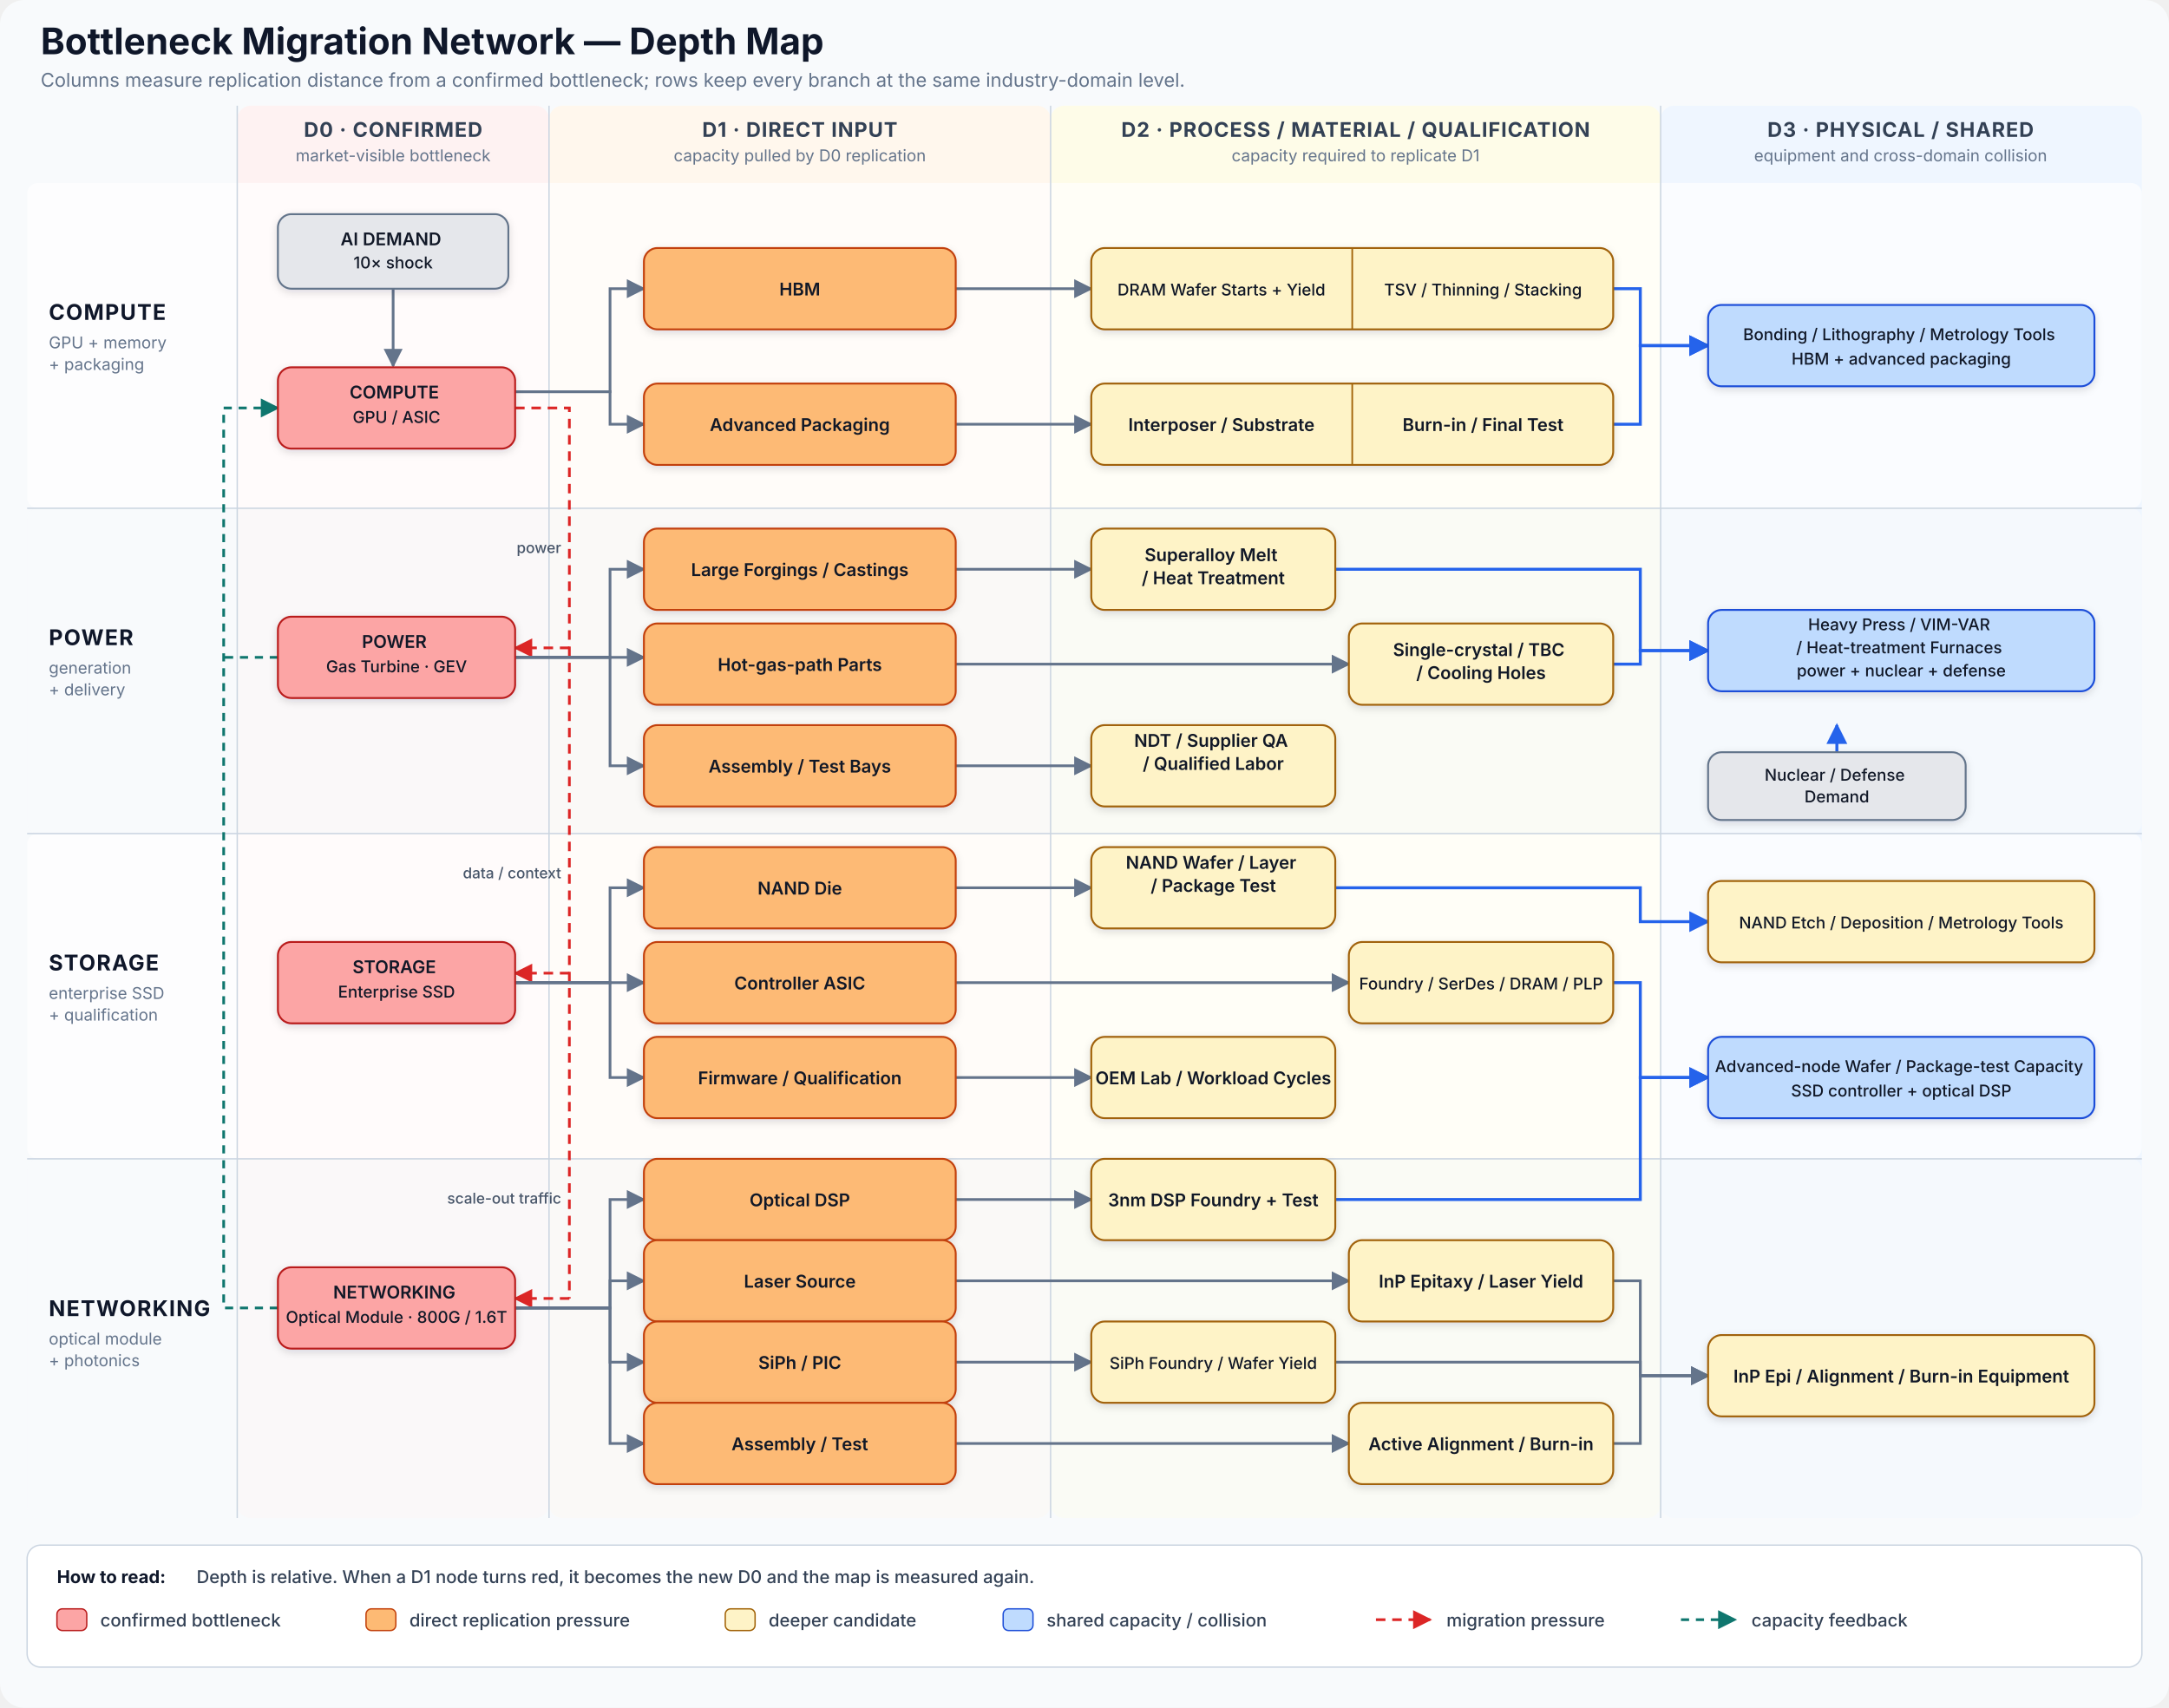
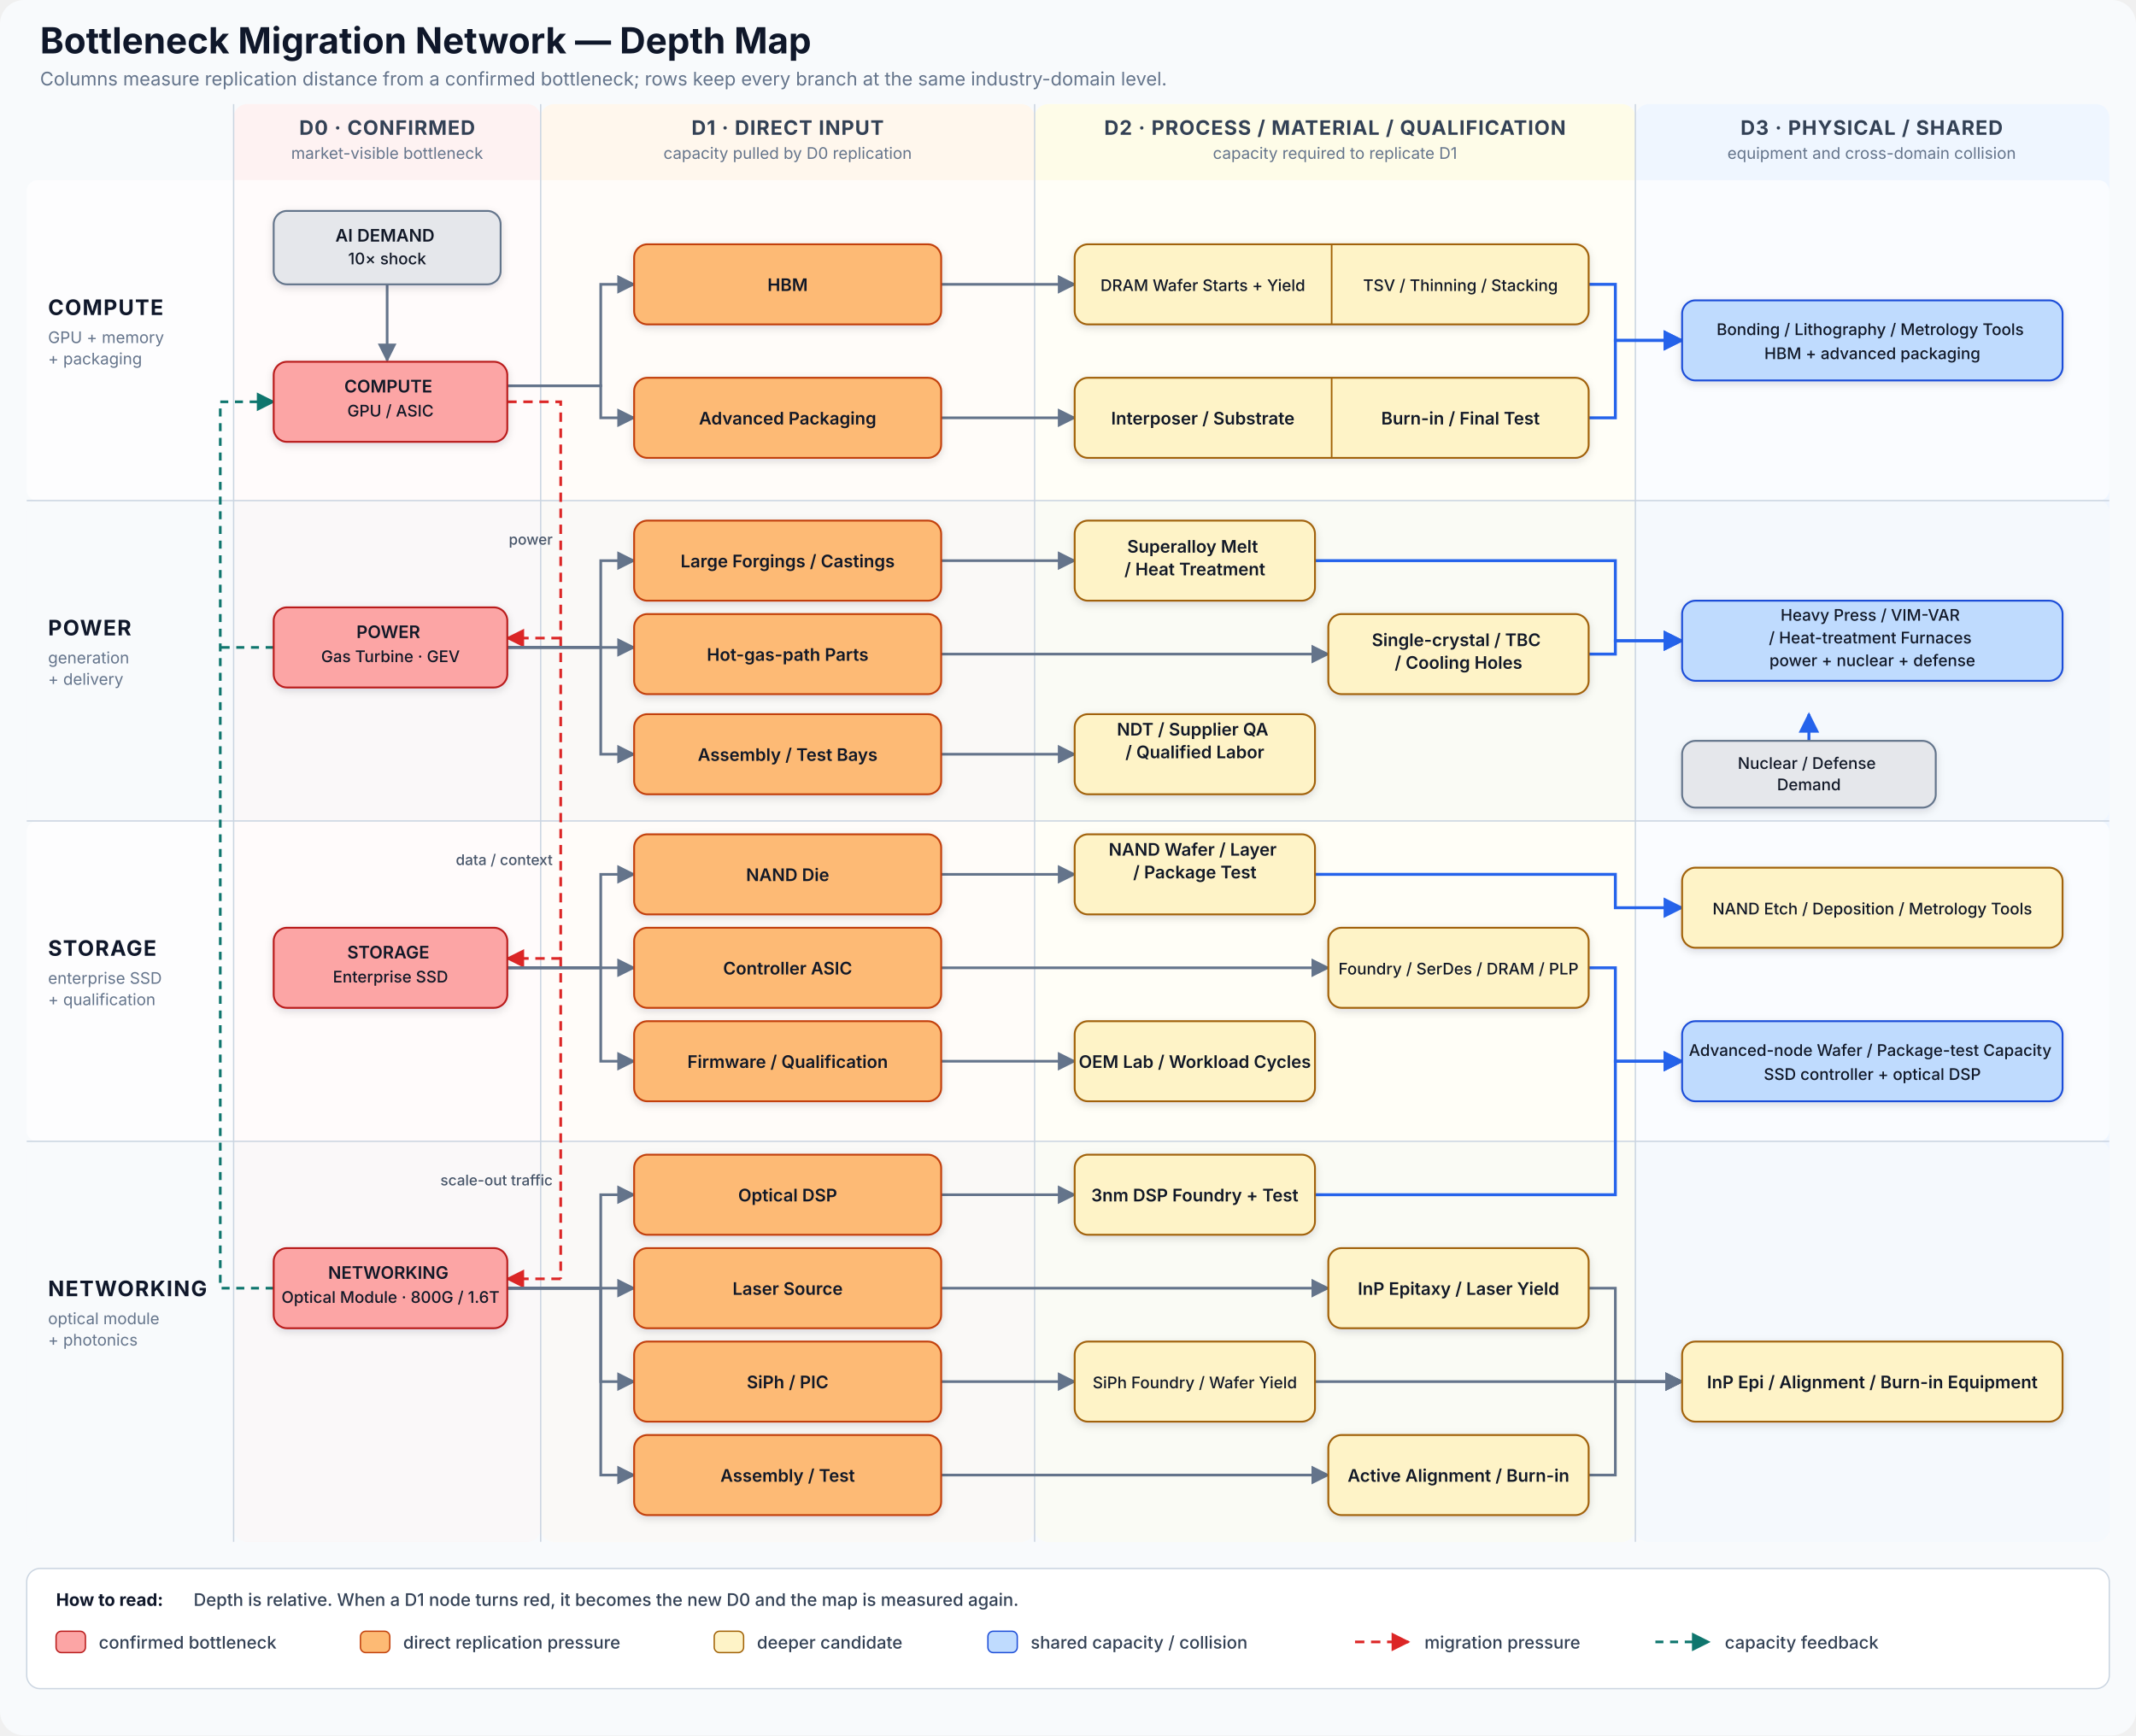
- <svg xmlns="http://www.w3.org/2000/svg" width="1600" height="1260" viewBox="0 0 1600 1260" role="img" aria-labelledby="title desc">
+ <svg xmlns="http://www.w3.org/2000/svg" width="1600" height="1300" viewBox="0 0 1600 1300" role="img" aria-labelledby="title desc">
  <defs>
    <filter id="shadow" x="-20%" y="-20%" width="140%" height="140%">
      <feDropShadow dx="0" dy="2" stdDeviation="3" flood-color="#0f172a" flood-opacity="0.14" />
    </filter>
    <marker id="arrow" viewBox="0 0 10 10" refX="9" refY="5" markerWidth="7" markerHeight="7" orient="auto-start-reverse">
      <path d="M 0 0 L 10 5 L 0 10 z" fill="#64748b" />
    </marker>
    <marker id="arrow-red" viewBox="0 0 10 10" refX="9" refY="5" markerWidth="7" markerHeight="7" orient="auto-start-reverse">
      <path d="M 0 0 L 10 5 L 0 10 z" fill="#dc2626" />
    </marker>
    <marker id="arrow-blue" viewBox="0 0 10 10" refX="9" refY="5" markerWidth="7" markerHeight="7" orient="auto-start-reverse">
      <path d="M 0 0 L 10 5 L 0 10 z" fill="#2563eb" />
    </marker>
    <marker id="arrow-teal" viewBox="0 0 10 10" refX="9" refY="5" markerWidth="7" markerHeight="7" orient="auto-start-reverse">
      <path d="M 0 0 L 10 5 L 0 10 z" fill="#0f766e" />
    </marker>
    <style>
      .canvas { fill: #f8fafc; }
      .grid { stroke: #cbd5e1; stroke-width: 1; }
      .lane-a { fill: #ffffff; }
      .lane-b { fill: #f8fafc; }
      .depth-0 { fill: #fef2f2; }
      .depth-1 { fill: #fff7ed; }
      .depth-2 { fill: #fefce8; }
      .depth-3 { fill: #eff6ff; }
      .title { font: 700 27px -apple-system, BlinkMacSystemFont, "Segoe UI", sans-serif; fill: #0f172a; }
      .subtitle { font: 400 14px -apple-system, BlinkMacSystemFont, "Segoe UI", sans-serif; fill: #64748b; }
      .depth-label { font: 700 15px -apple-system, BlinkMacSystemFont, "Segoe UI", sans-serif; fill: #334155; letter-spacing: 0.6px; }
      .depth-note { font: 400 12px -apple-system, BlinkMacSystemFont, "Segoe UI", sans-serif; fill: #64748b; }
      .lane-label { font: 700 16px -apple-system, BlinkMacSystemFont, "Segoe UI", sans-serif; fill: #0f172a; letter-spacing: 0.8px; }
      .lane-note { font: 400 12px -apple-system, BlinkMacSystemFont, "Segoe UI", sans-serif; fill: #64748b; }
      .node { stroke: #64748b; stroke-width: 1.4; rx: 10; filter: url(#shadow); }
      .confirmed { fill: #fca5a5; stroke: #b91c1c; }
      .direct { fill: #fdba74; stroke: #c2410c; }
      .candidate { fill: #fef3c7; stroke: #a16207; }
      .shared { fill: #bfdbfe; stroke: #1d4ed8; }
      .context { fill: #e5e7eb; stroke: #64748b; }
      .node-text { font: 600 13px -apple-system, BlinkMacSystemFont, "Segoe UI", sans-serif; fill: #111827; text-anchor: middle; }
      .node-small { font: 500 12px -apple-system, BlinkMacSystemFont, "Segoe UI", sans-serif; fill: #111827; text-anchor: middle; }
      .edge { fill: none; stroke: #64748b; stroke-width: 2; marker-end: url(#arrow); }
      .pressure { fill: none; stroke: #dc2626; stroke-width: 2; stroke-dasharray: 7 5; marker-end: url(#arrow-red); }
      .pressure-trunk { fill: none; stroke: #dc2626; stroke-width: 2; stroke-dasharray: 7 5; }
      .shared-edge { fill: none; stroke: #2563eb; stroke-width: 2.2; marker-end: url(#arrow-blue); }
      .feedback { fill: none; stroke: #0f766e; stroke-width: 2; stroke-dasharray: 6 5; marker-end: url(#arrow-teal); }
      .feedback-trunk { fill: none; stroke: #0f766e; stroke-width: 2; stroke-dasharray: 6 5; }
      .edge-label { font: 500 11px -apple-system, BlinkMacSystemFont, "Segoe UI", sans-serif; fill: #475569; }
      .legend { font: 500 13px -apple-system, BlinkMacSystemFont, "Segoe UI", sans-serif; fill: #334155; }
      .legend-strong { font: 700 13px -apple-system, BlinkMacSystemFont, "Segoe UI", sans-serif; fill: #0f172a; }
    </style>
  </defs>
-   <rect class="canvas" width="1600" height="1260" rx="18" />
+   <rect class="canvas" width="1600" height="1300" rx="18" />
  <text class="title" x="30" y="40">Bottleneck Migration Network — Depth Map</text>
  <text class="subtitle" x="30" y="64">Columns measure replication distance from a confirmed bottleneck; rows keep every branch at the same industry-domain level.</text>
-   <rect class="depth-0" x="175" y="78" width="230" height="1042" rx="10" />
-   <rect class="depth-1" x="405" y="78" width="370" height="1042" rx="10" />
-   <rect class="depth-2" x="775" y="78" width="450" height="1042" rx="10" />
-   <rect class="depth-3" x="1225" y="78" width="355" height="1042" rx="10" />
+   <rect class="depth-0" x="175" y="78" width="230" height="1077" rx="10" />
+   <rect class="depth-1" x="405" y="78" width="370" height="1077" rx="10" />
+   <rect class="depth-2" x="775" y="78" width="450" height="1077" rx="10" />
+   <rect class="depth-3" x="1225" y="78" width="355" height="1077" rx="10" />
  <text class="depth-label" x="290" y="101" text-anchor="middle">D0 · CONFIRMED</text>
  <text class="depth-note" x="290" y="119" text-anchor="middle">market-visible bottleneck</text>
  <text class="depth-label" x="590" y="101" text-anchor="middle">D1 · DIRECT INPUT</text>
  <text class="depth-note" x="590" y="119" text-anchor="middle">capacity pulled by D0 replication</text>
  <text class="depth-label" x="1000" y="101" text-anchor="middle">D2 · PROCESS / MATERIAL / QUALIFICATION</text>
  <text class="depth-note" x="1000" y="119" text-anchor="middle">capacity required to replicate D1</text>
  <text class="depth-label" x="1402" y="101" text-anchor="middle">D3 · PHYSICAL / SHARED</text>
  <text class="depth-note" x="1402" y="119" text-anchor="middle">equipment and cross-domain collision</text>
  <rect class="lane-a" x="20" y="135" width="1560" height="240" rx="8" opacity="0.66" />
  <rect class="lane-b" x="20" y="375" width="1560" height="240" rx="8" opacity="0.66" />
  <rect class="lane-a" x="20" y="615" width="1560" height="240" rx="8" opacity="0.66" />
-   <rect class="lane-b" x="20" y="855" width="1560" height="265" rx="8" opacity="0.66" />
+   <rect class="lane-b" x="20" y="855" width="1560" height="300" rx="8" opacity="0.66" />
  <line class="grid" x1="20" y1="375" x2="1580" y2="375" />
  <line class="grid" x1="20" y1="615" x2="1580" y2="615" />
  <line class="grid" x1="20" y1="855" x2="1580" y2="855" />
-   <line class="grid" x1="175" y1="78" x2="175" y2="1120" />
-   <line class="grid" x1="405" y1="78" x2="405" y2="1120" />
-   <line class="grid" x1="775" y1="78" x2="775" y2="1120" />
-   <line class="grid" x1="1225" y1="78" x2="1225" y2="1120" />
+   <line class="grid" x1="175" y1="78" x2="175" y2="1155" />
+   <line class="grid" x1="405" y1="78" x2="405" y2="1155" />
+   <line class="grid" x1="775" y1="78" x2="775" y2="1155" />
+   <line class="grid" x1="1225" y1="78" x2="1225" y2="1155" />
  <text class="lane-label" x="36" y="236">COMPUTE</text>
  <text class="lane-note" x="36" y="257">GPU + memory</text>
  <text class="lane-note" x="36" y="273">+ packaging</text>
  <text class="lane-label" x="36" y="476">POWER</text>
  <text class="lane-note" x="36" y="497">generation</text>
  <text class="lane-note" x="36" y="513">+ delivery</text>
  <text class="lane-label" x="36" y="716">STORAGE</text>
  <text class="lane-note" x="36" y="737">enterprise SSD</text>
  <text class="lane-note" x="36" y="753">+ qualification</text>
  <text class="lane-label" x="36" y="971">NETWORKING</text>
  <text class="lane-note" x="36" y="992">optical module</text>
  <text class="lane-note" x="36" y="1008">+ photonics</text>
  <path class="edge" d="M290 213 V270" />
  <path class="pressure-trunk" d="M380 301 H420 V958" />
  <path class="pressure" d="M420 478 H380" />
  <path class="pressure" d="M420 718 H380" />
  <path class="pressure" d="M420 958 H380" />
  <text class="edge-label" x="414" y="408" text-anchor="end">power</text>
  <text class="edge-label" x="414" y="648" text-anchor="end">data / context</text>
  <text class="edge-label" x="414" y="888" text-anchor="end">scale-out traffic</text>
  <path class="feedback-trunk" d="M205 485 H165 M205 965 H165 V301" />
  <path class="feedback" d="M165 301 H205" />
  <path class="edge" d="M380 289 H450 V213 H475" />
  <path class="edge" d="M380 289 H450 V313 H475" />
  <path class="edge" d="M705 213 H805" />
  <path class="edge" d="M705 313 H805" />
  <path class="shared-edge" d="M1190 213 H1210 V255 H1260" />
  <path class="shared-edge" d="M1190 313 H1210 V255 H1260" />
  <path class="edge" d="M380 485 H450 V420 H475" />
  <path class="edge" d="M380 485 H475" />
  <path class="edge" d="M380 485 H450 V565 H475" />
  <path class="edge" d="M705 420 H805" />
  <path class="edge" d="M705 490 H995" />
  <path class="edge" d="M705 565 H805" />
  <path class="shared-edge" d="M985 420 H1210 V480 H1260" />
  <path class="shared-edge" d="M1190 490 H1210 V480 H1260" />
  <path class="shared-edge" d="M1355 590 V535" />
  <path class="edge" d="M380 725 H450 V655 H475" />
  <path class="edge" d="M380 725 H475" />
  <path class="edge" d="M380 725 H450 V795 H475" />
  <path class="edge" d="M705 655 H805" />
  <path class="edge" d="M705 725 H995" />
  <path class="edge" d="M705 795 H805" />
  <path class="shared-edge" d="M985 655 H1210 V680 H1260" />
  <path class="shared-edge" d="M1190 725 H1210 V795 H1260" />
-   <path class="edge" d="M380 965 H450 V885 H475" />
-   <path class="edge" d="M380 965 H450 V945 H475" />
-   <path class="edge" d="M380 965 H450 V1005 H475" />
-   <path class="edge" d="M380 965 H450 V1065 H475" />
-   <path class="edge" d="M705 885 H805" />
-   <path class="edge" d="M705 945 H995" />
-   <path class="edge" d="M705 1005 H805" />
-   <path class="edge" d="M705 1065 H995" />
-   <path class="shared-edge" d="M985 885 H1210 V795 H1260" />
-   <path class="edge" d="M1190 945 H1210 V1015 H1260" />
-   <path class="edge" d="M985 1005 H1210 V1015 H1260" />
-   <path class="edge" d="M1190 1065 H1210 V1015 H1260" />
+   <path class="edge" d="M380 965 H450 V895 H475" />
+   <path class="edge" d="M380 965 H475" />
+   <path class="edge" d="M380 965 H450 V1035 H475" />
+   <path class="edge" d="M380 965 H450 V1105 H475" />
+   <path class="edge" d="M705 895 H805" />
+   <path class="edge" d="M705 965 H995" />
+   <path class="edge" d="M705 1035 H805" />
+   <path class="edge" d="M705 1105 H995" />
+   <path class="shared-edge" d="M985 895 H1210 V795 H1260" />
+   <path class="edge" d="M1190 965 H1210 V1035 H1260" />
+   <path class="edge" d="M985 1035 H1260" />
+   <path class="edge" d="M1190 1105 H1210 V1035 H1260" />
  <rect class="node context" x="205" y="158" width="170" height="55" />
  <text class="node-text" x="290" y="181">
    <tspan x="290">AI DEMAND</tspan>
    <tspan class="node-small" x="290" dy="17">10× shock</tspan>
  </text>
  <rect class="node confirmed" x="205" y="271" width="175" height="60" />
  <text class="node-text" x="292.5" y="294">
    <tspan x="292.5">COMPUTE</tspan>
    <tspan class="node-small" x="292.5" dy="18">GPU / ASIC</tspan>
  </text>
  <rect class="node confirmed" x="205" y="455" width="175" height="60" />
  <text class="node-text" x="292.5" y="478">
    <tspan x="292.5">POWER</tspan>
    <tspan class="node-small" x="292.5" dy="18">Gas Turbine · GEV</tspan>
  </text>
  <rect class="node confirmed" x="205" y="695" width="175" height="60" />
  <text class="node-text" x="292.5" y="718">
    <tspan x="292.5">STORAGE</tspan>
    <tspan class="node-small" x="292.5" dy="18">Enterprise SSD</tspan>
  </text>
  <rect class="node confirmed" x="205" y="935" width="175" height="60" />
  <text class="node-text" x="292.5" y="958">
    <tspan x="292.5">NETWORKING</tspan>
    <tspan class="node-small" x="292.5" dy="18">Optical Module · 800G / 1.6T</tspan>
  </text>
  <rect class="node direct" x="475" y="183" width="230" height="60" />
  <text class="node-text" x="590" y="218">HBM</text>
  <rect class="node direct" x="475" y="283" width="230" height="60" />
  <text class="node-text" x="590" y="318">Advanced Packaging</text>
  <rect class="node direct" x="475" y="390" width="230" height="60" />
  <text class="node-text" x="590" y="425">Large Forgings / Castings</text>
  <rect class="node direct" x="475" y="460" width="230" height="60" />
  <text class="node-text" x="590" y="495">Hot-gas-path Parts</text>
  <rect class="node direct" x="475" y="535" width="230" height="60" />
  <text class="node-text" x="590" y="570">Assembly / Test Bays</text>
  <rect class="node direct" x="475" y="625" width="230" height="60" />
  <text class="node-text" x="590" y="660">NAND Die</text>
  <rect class="node direct" x="475" y="695" width="230" height="60" />
  <text class="node-text" x="590" y="730">Controller ASIC</text>
  <rect class="node direct" x="475" y="765" width="230" height="60" />
  <text class="node-text" x="590" y="800">Firmware / Qualification</text>
-   <rect class="node direct" x="475" y="855" width="230" height="60" />
-   <text class="node-text" x="590" y="890">Optical DSP</text>
-   <rect class="node direct" x="475" y="915" width="230" height="60" />
-   <text class="node-text" x="590" y="950">Laser Source</text>
-   <rect class="node direct" x="475" y="975" width="230" height="60" />
-   <text class="node-text" x="590" y="1010">SiPh / PIC</text>
-   <rect class="node direct" x="475" y="1035" width="230" height="60" />
-   <text class="node-text" x="590" y="1070">Assembly / Test</text>
+   <rect class="node direct" x="475" y="865" width="230" height="60" />
+   <text class="node-text" x="590" y="900">Optical DSP</text>
+   <rect class="node direct" x="475" y="935" width="230" height="60" />
+   <text class="node-text" x="590" y="970">Laser Source</text>
+   <rect class="node direct" x="475" y="1005" width="230" height="60" />
+   <text class="node-text" x="590" y="1040">SiPh / PIC</text>
+   <rect class="node direct" x="475" y="1075" width="230" height="60" />
+   <text class="node-text" x="590" y="1110">Assembly / Test</text>
  <rect class="node candidate" x="805" y="183" width="385" height="60" />
  <line x1="997.5" y1="183" x2="997.5" y2="243" stroke="#a16207" stroke-width="1.2" />
  <text class="node-small" x="901" y="218">DRAM Wafer Starts + Yield</text>
  <text class="node-small" x="1094" y="218">TSV / Thinning / Stacking</text>
  <rect class="node candidate" x="805" y="283" width="385" height="60" />
  <line x1="997.5" y1="283" x2="997.5" y2="343" stroke="#a16207" stroke-width="1.2" />
  <text class="node-text" x="901" y="318">Interposer / Substrate</text>
  <text class="node-text" x="1094" y="318">Burn-in / Final Test</text>
  <rect class="node candidate" x="805" y="390" width="180" height="60" />
  <text class="node-text" x="895" y="414">
    <tspan x="895">Superalloy Melt</tspan>
    <tspan x="895" dy="17">/ Heat Treatment</tspan>
  </text>
  <rect class="node candidate" x="995" y="460" width="195" height="60" />
  <text class="node-text" x="1092.5" y="484">
    <tspan x="1092.5">Single-crystal / TBC</tspan>
    <tspan x="1092.5" dy="17">/ Cooling Holes</tspan>
  </text>
  <rect class="node candidate" x="805" y="535" width="180" height="60" />
  <text class="node-text" x="895" y="551">
    <tspan x="895">NDT / Supplier QA</tspan>
    <tspan x="895" dy="17">/ Qualified Labor</tspan>
  </text>
  <rect class="node candidate" x="805" y="625" width="180" height="60" />
  <text class="node-text" x="895" y="641">
    <tspan x="895">NAND Wafer / Layer</tspan>
    <tspan x="895" dy="17">/ Package Test</tspan>
  </text>
  <rect class="node candidate" x="995" y="695" width="195" height="60" />
  <text class="node-small" x="1092.5" y="730">Foundry / SerDes / DRAM / PLP</text>
  <rect class="node candidate" x="805" y="765" width="180" height="60" />
  <text class="node-text" x="895" y="800">OEM Lab / Workload Cycles</text>
-   <rect class="node candidate" x="805" y="855" width="180" height="60" />
-   <text class="node-text" x="895" y="890">3nm DSP Foundry + Test</text>
-   <rect class="node candidate" x="995" y="915" width="195" height="60" />
-   <text class="node-text" x="1092.5" y="950">InP Epitaxy / Laser Yield</text>
-   <rect class="node candidate" x="805" y="975" width="180" height="60" />
-   <text class="node-small" x="895" y="1010">SiPh Foundry / Wafer Yield</text>
-   <rect class="node candidate" x="995" y="1035" width="195" height="60" />
-   <text class="node-text" x="1092.5" y="1070">Active Alignment / Burn-in</text>
+   <rect class="node candidate" x="805" y="865" width="180" height="60" />
+   <text class="node-text" x="895" y="900">3nm DSP Foundry + Test</text>
+   <rect class="node candidate" x="995" y="935" width="195" height="60" />
+   <text class="node-text" x="1092.5" y="970">InP Epitaxy / Laser Yield</text>
+   <rect class="node candidate" x="805" y="1005" width="180" height="60" />
+   <text class="node-small" x="895" y="1040">SiPh Foundry / Wafer Yield</text>
+   <rect class="node candidate" x="995" y="1075" width="195" height="60" />
+   <text class="node-text" x="1092.5" y="1110">Active Alignment / Burn-in</text>
  <rect class="node shared" x="1260" y="225" width="285" height="60" />
  <text class="node-small" x="1402.5" y="251">
    <tspan x="1402.5">Bonding / Lithography / Metrology Tools</tspan>
    <tspan x="1402.5" dy="18">HBM + advanced packaging</tspan>
  </text>
  <rect class="node shared" x="1260" y="450" width="285" height="60" />
  <text class="node-small" x="1402.5" y="465">
    <tspan x="1402.5">Heavy Press / VIM-VAR</tspan>
    <tspan x="1402.5" dy="17">/ Heat-treatment Furnaces</tspan>
    <tspan x="1402.5" dy="17">power + nuclear + defense</tspan>
  </text>
  <rect class="node context" x="1260" y="555" width="190" height="50" />
  <text class="node-small" x="1355" y="576">
    <tspan x="1355">Nuclear / Defense</tspan>
    <tspan x="1355" dy="16">Demand</tspan>
  </text>
  <rect class="node candidate" x="1260" y="650" width="285" height="60" />
  <text class="node-small" x="1402.5" y="685">NAND Etch / Deposition / Metrology Tools</text>
  <rect class="node shared" x="1260" y="765" width="285" height="60" />
  <text class="node-small" x="1402.5" y="791">
    <tspan x="1402.5">Advanced-node Wafer / Package-test Capacity</tspan>
    <tspan x="1402.5" dy="18">SSD controller + optical DSP</tspan>
  </text>
-   <rect class="node candidate" x="1260" y="985" width="285" height="60" />
-   <text class="node-text" x="1402.5" y="1020">InP Epi / Alignment / Burn-in Equipment</text>
-   <rect x="20" y="1140" width="1560" height="90" rx="10" fill="#ffffff" stroke="#cbd5e1" />
-   <text class="legend-strong" x="42" y="1168">How to read:</text>
-   <text class="legend" x="145" y="1168">Depth is relative. When a D1 node turns red, it becomes the new D0 and the map is measured again.</text>
-   <rect x="42" y="1187" width="22" height="16" rx="4" class="confirmed" />
-   <text class="legend" x="74" y="1200">confirmed bottleneck</text>
-   <rect x="270" y="1187" width="22" height="16" rx="4" class="direct" />
-   <text class="legend" x="302" y="1200">direct replication pressure</text>
-   <rect x="535" y="1187" width="22" height="16" rx="4" class="candidate" />
-   <text class="legend" x="567" y="1200">deeper candidate</text>
-   <rect x="740" y="1187" width="22" height="16" rx="4" class="shared" />
-   <text class="legend" x="772" y="1200">shared capacity / collision</text>
-   <line x1="1015" y1="1195" x2="1055" y2="1195" class="pressure" />
-   <text class="legend" x="1067" y="1200">migration pressure</text>
-   <line x1="1240" y1="1195" x2="1280" y2="1195" class="feedback" />
-   <text class="legend" x="1292" y="1200">capacity feedback</text>
+   <rect class="node candidate" x="1260" y="1005" width="285" height="60" />
+   <text class="node-text" x="1402.5" y="1040">InP Epi / Alignment / Burn-in Equipment</text>
+   <rect x="20" y="1175" width="1560" height="90" rx="10" fill="#ffffff" stroke="#cbd5e1" />
+   <text class="legend-strong" x="42" y="1203">How to read:</text>
+   <text class="legend" x="145" y="1203">Depth is relative. When a D1 node turns red, it becomes the new D0 and the map is measured again.</text>
+   <rect x="42" y="1222" width="22" height="16" rx="4" class="confirmed" />
+   <text class="legend" x="74" y="1235">confirmed bottleneck</text>
+   <rect x="270" y="1222" width="22" height="16" rx="4" class="direct" />
+   <text class="legend" x="302" y="1235">direct replication pressure</text>
+   <rect x="535" y="1222" width="22" height="16" rx="4" class="candidate" />
+   <text class="legend" x="567" y="1235">deeper candidate</text>
+   <rect x="740" y="1222" width="22" height="16" rx="4" class="shared" />
+   <text class="legend" x="772" y="1235">shared capacity / collision</text>
+   <line x1="1015" y1="1230" x2="1055" y2="1230" class="pressure" />
+   <text class="legend" x="1067" y="1235">migration pressure</text>
+   <line x1="1240" y1="1230" x2="1280" y2="1230" class="feedback" />
+   <text class="legend" x="1292" y="1235">capacity feedback</text>
</svg>
